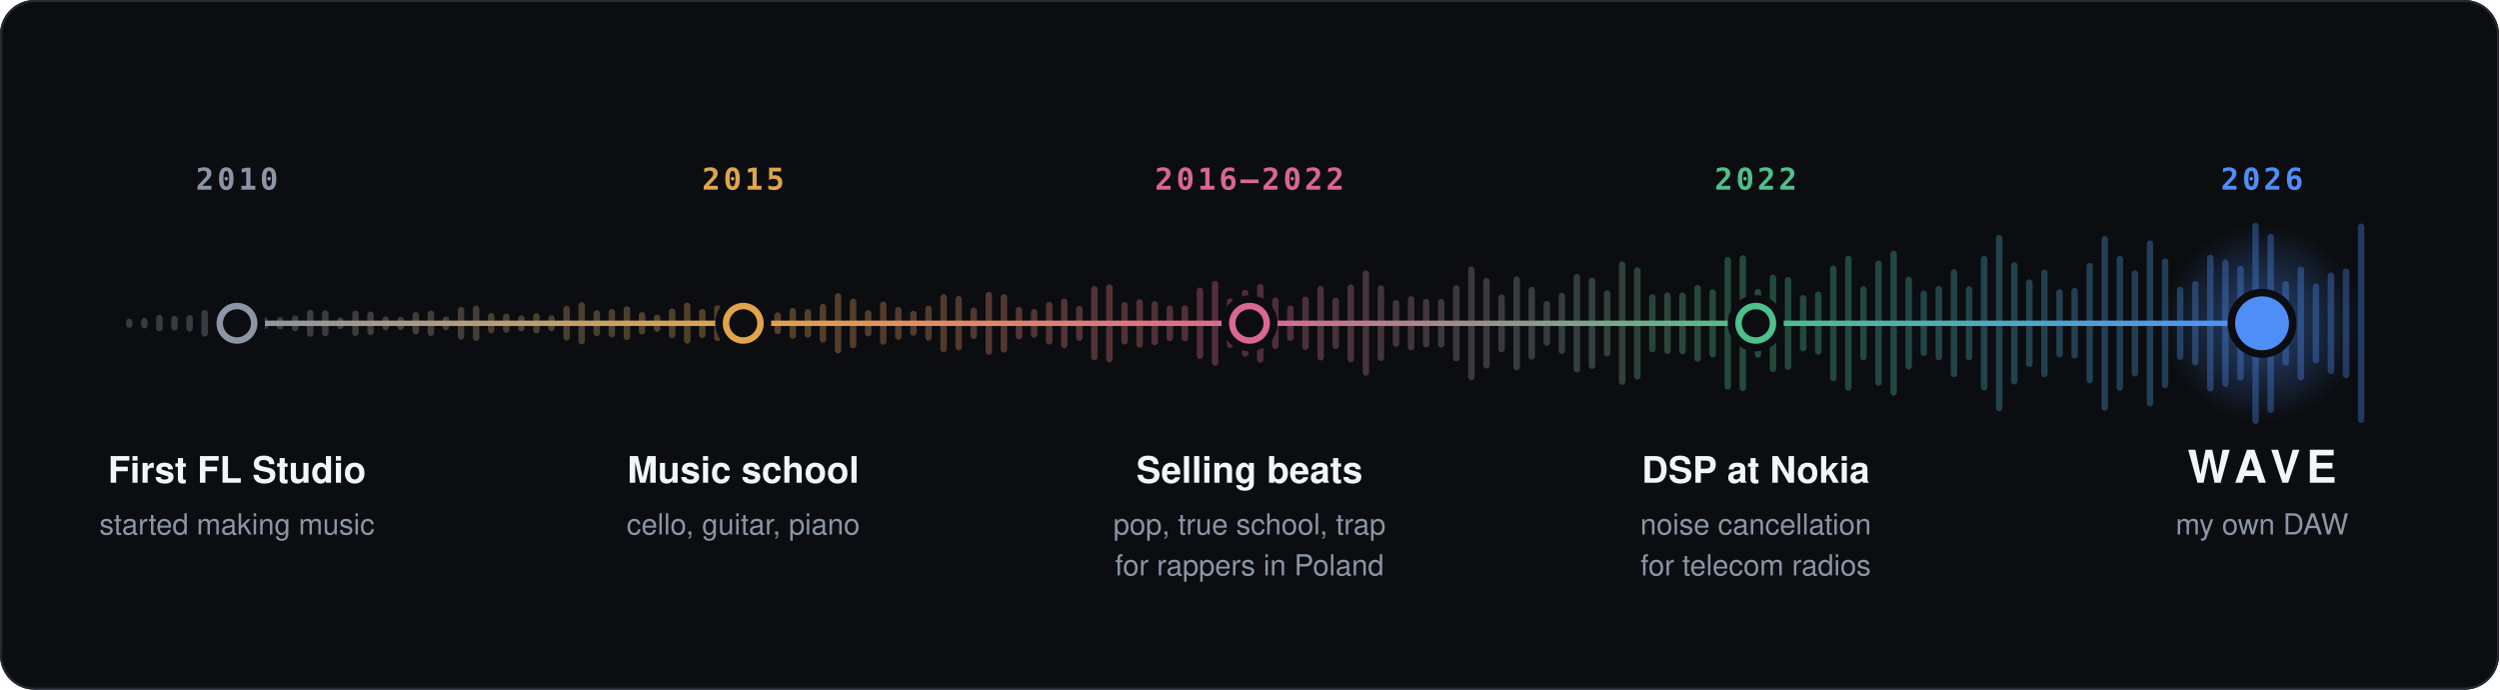
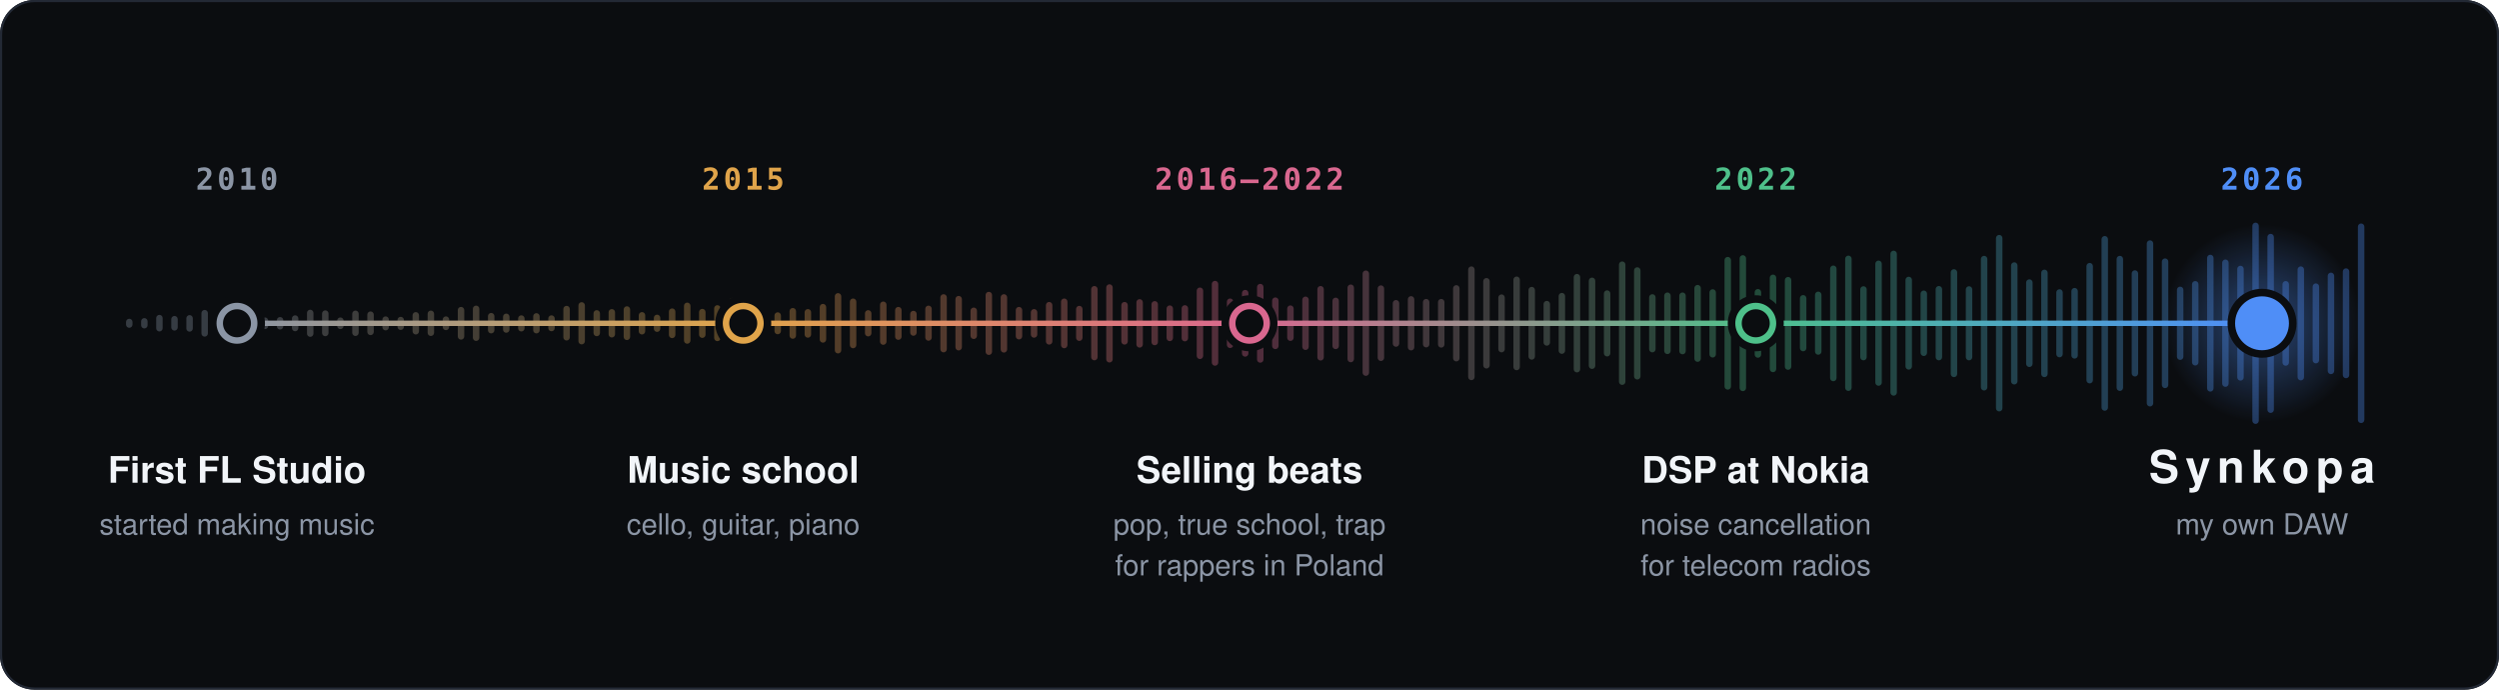
- <svg xmlns="http://www.w3.org/2000/svg" viewBox="0 0 1160 320" width="1160" height="320" role="img" aria-label="From the first FL Studio in 2010, through music school, selling beats and DSP work at Nokia, to WAVE in 2026">
+ <svg xmlns="http://www.w3.org/2000/svg" viewBox="0 0 1160 320" width="1160" height="320" role="img" aria-label="From the first FL Studio in 2010, through music school, selling beats and DSP work at Nokia, to Synkopa in 2026">
  <defs>
    <linearGradient id="line" gradientUnits="userSpaceOnUse" x1="110" x2="1050" y1="0" y2="0">
      <stop offset="0.000" stop-color="#8b95a5" />
      <stop offset="0.250" stop-color="#e0a44a" />
      <stop offset="0.500" stop-color="#d9678f" />
      <stop offset="0.750" stop-color="#4ec08a" />
      <stop offset="1.000" stop-color="#4f8ef7" />
    </linearGradient>
    <radialGradient id="glow" cx="0.5" cy="0.5" r="0.5">
      <stop offset="0" stop-color="#4f8ef7" stop-opacity=".45" />
      <stop offset="1" stop-color="#4f8ef7" stop-opacity="0" />
    </radialGradient>
  </defs>
  <rect width="1160" height="320" rx="16" fill="#0b0d10" />
  <rect x=".5" y=".5" width="1159" height="319" rx="15.5" fill="none" stroke="#232935" />
  <g fill="url(#line)" opacity=".34">
    <rect x="58.5" y="147.9" width="3" height="4.2" rx="1.5" />
    <rect x="65.5" y="147.6" width="3" height="4.8" rx="1.5" />
    <rect x="72.5" y="146.1" width="3" height="7.7" rx="1.5" />
    <rect x="79.5" y="146.6" width="3" height="6.8" rx="1.5" />
    <rect x="86.5" y="146.2" width="3" height="7.7" rx="1.5" />
    <rect x="93.5" y="143.8" width="3" height="12.4" rx="1.5" />
    <rect x="100.5" y="144.8" width="3" height="10.4" rx="1.5" />
    <rect x="107.5" y="147.7" width="3" height="4.6" rx="1.5" />
    <rect x="114.5" y="146.2" width="3" height="7.6" rx="1.5" />
    <rect x="121.5" y="147.3" width="3" height="5.4" rx="1.5" />
    <rect x="128.5" y="147.1" width="3" height="5.8" rx="1.5" />
    <rect x="135.5" y="146.3" width="3" height="7.4" rx="1.5" />
    <rect x="142.5" y="143.7" width="3" height="12.6" rx="1.5" />
    <rect x="149.5" y="144.0" width="3" height="12.0" rx="1.5" />
    <rect x="156.5" y="147.3" width="3" height="5.4" rx="1.5" />
    <rect x="163.5" y="144.1" width="3" height="11.8" rx="1.5" />
    <rect x="170.5" y="144.5" width="3" height="11.0" rx="1.5" />
    <rect x="177.5" y="146.8" width="3" height="6.5" rx="1.5" />
    <rect x="184.5" y="147.0" width="3" height="6.1" rx="1.5" />
    <rect x="191.5" y="144.8" width="3" height="10.4" rx="1.5" />
    <rect x="198.5" y="144.1" width="3" height="11.8" rx="1.5" />
    <rect x="205.5" y="146.8" width="3" height="6.4" rx="1.5" />
    <rect x="212.5" y="142.4" width="3" height="15.2" rx="1.5" />
    <rect x="219.5" y="141.8" width="3" height="16.4" rx="1.5" />
    <rect x="226.5" y="145.2" width="3" height="9.5" rx="1.5" />
    <rect x="233.5" y="145.5" width="3" height="8.9" rx="1.5" />
    <rect x="240.5" y="146.3" width="3" height="7.5" rx="1.5" />
    <rect x="247.5" y="145.3" width="3" height="9.4" rx="1.5" />
    <rect x="254.5" y="146.3" width="3" height="7.4" rx="1.5" />
    <rect x="261.5" y="141.9" width="3" height="16.1" rx="1.5" />
    <rect x="268.5" y="140.2" width="3" height="19.6" rx="1.5" />
    <rect x="275.5" y="143.9" width="3" height="12.1" rx="1.5" />
    <rect x="282.5" y="143.4" width="3" height="13.2" rx="1.5" />
    <rect x="289.5" y="142.1" width="3" height="15.7" rx="1.5" />
    <rect x="296.5" y="144.8" width="3" height="10.4" rx="1.5" />
    <rect x="303.5" y="146.0" width="3" height="8.0" rx="1.5" />
    <rect x="310.5" y="143.1" width="3" height="13.8" rx="1.5" />
    <rect x="317.5" y="140.4" width="3" height="19.1" rx="1.5" />
    <rect x="324.5" y="143.3" width="3" height="13.5" rx="1.5" />
    <rect x="331.5" y="141.6" width="3" height="16.7" rx="1.5" />
    <rect x="338.5" y="138.2" width="3" height="23.5" rx="1.5" />
    <rect x="345.5" y="141.3" width="3" height="17.4" rx="1.5" />
    <rect x="352.5" y="145.1" width="3" height="9.8" rx="1.5" />
    <rect x="359.5" y="144.9" width="3" height="10.2" rx="1.5" />
    <rect x="366.5" y="142.9" width="3" height="14.3" rx="1.5" />
    <rect x="373.5" y="143.4" width="3" height="13.3" rx="1.5" />
    <rect x="380.5" y="141.0" width="3" height="18.0" rx="1.5" />
    <rect x="387.5" y="136.0" width="3" height="28.0" rx="1.5" />
    <rect x="394.5" y="138.5" width="3" height="23.1" rx="1.5" />
    <rect x="401.5" y="143.9" width="3" height="12.2" rx="1.5" />
    <rect x="408.5" y="139.9" width="3" height="20.1" rx="1.5" />
    <rect x="415.5" y="142.4" width="3" height="15.3" rx="1.5" />
    <rect x="422.5" y="144.2" width="3" height="11.6" rx="1.5" />
    <rect x="429.5" y="141.8" width="3" height="16.3" rx="1.5" />
    <rect x="436.5" y="136.5" width="3" height="27.0" rx="1.5" />
    <rect x="443.5" y="137.3" width="3" height="25.3" rx="1.5" />
    <rect x="450.5" y="142.7" width="3" height="14.6" rx="1.5" />
    <rect x="457.5" y="135.4" width="3" height="29.3" rx="1.5" />
    <rect x="464.5" y="136.5" width="3" height="27.1" rx="1.5" />
    <rect x="471.5" y="142.4" width="3" height="15.1" rx="1.5" />
    <rect x="478.5" y="143.4" width="3" height="13.3" rx="1.5" />
    <rect x="485.5" y="140.1" width="3" height="19.8" rx="1.5" />
    <rect x="492.5" y="138.5" width="3" height="23.1" rx="1.5" />
    <rect x="499.5" y="141.9" width="3" height="16.3" rx="1.5" />
    <rect x="506.5" y="132.7" width="3" height="34.5" rx="1.5" />
    <rect x="513.5" y="131.9" width="3" height="36.3" rx="1.5" />
    <rect x="520.5" y="140.1" width="3" height="19.8" rx="1.5" />
    <rect x="527.5" y="138.8" width="3" height="22.5" rx="1.5" />
    <rect x="534.5" y="139.7" width="3" height="20.5" rx="1.5" />
    <rect x="541.5" y="141.7" width="3" height="16.6" rx="1.5" />
    <rect x="548.5" y="141.6" width="3" height="16.8" rx="1.5" />
    <rect x="555.5" y="133.4" width="3" height="33.2" rx="1.5" />
    <rect x="562.5" y="130.3" width="3" height="39.4" rx="1.5" />
    <rect x="569.5" y="138.5" width="3" height="23.0" rx="1.5" />
    <rect x="576.5" y="134.5" width="3" height="31.0" rx="1.5" />
    <rect x="583.5" y="131.7" width="3" height="36.6" rx="1.5" />
    <rect x="590.5" y="138.0" width="3" height="24.0" rx="1.5" />
    <rect x="597.5" y="141.7" width="3" height="16.5" rx="1.5" />
    <rect x="604.5" y="137.6" width="3" height="24.8" rx="1.5" />
    <rect x="611.5" y="132.7" width="3" height="34.6" rx="1.5" />
    <rect x="618.5" y="138.1" width="3" height="23.9" rx="1.5" />
    <rect x="625.5" y="132.0" width="3" height="36.1" rx="1.5" />
    <rect x="632.5" y="125.5" width="3" height="48.9" rx="1.5" />
    <rect x="639.5" y="132.4" width="3" height="35.1" rx="1.5" />
    <rect x="646.5" y="139.2" width="3" height="21.7" rx="1.5" />
    <rect x="653.5" y="137.4" width="3" height="25.2" rx="1.5" />
    <rect x="660.5" y="138.7" width="3" height="22.5" rx="1.5" />
    <rect x="667.5" y="138.7" width="3" height="22.6" rx="1.5" />
    <rect x="674.5" y="132.3" width="3" height="35.4" rx="1.5" />
    <rect x="681.5" y="123.6" width="3" height="52.8" rx="1.5" />
    <rect x="688.5" y="129.0" width="3" height="42.0" rx="1.5" />
    <rect x="695.5" y="136.6" width="3" height="26.9" rx="1.5" />
    <rect x="702.5" y="128.3" width="3" height="43.5" rx="1.5" />
    <rect x="709.5" y="133.1" width="3" height="33.8" rx="1.5" />
    <rect x="716.5" y="139.6" width="3" height="20.8" rx="1.5" />
    <rect x="723.5" y="135.9" width="3" height="28.3" rx="1.5" />
    <rect x="730.5" y="127.1" width="3" height="45.7" rx="1.5" />
    <rect x="737.5" y="128.8" width="3" height="42.4" rx="1.5" />
    <rect x="744.5" y="134.7" width="3" height="30.7" rx="1.5" />
    <rect x="751.5" y="121.3" width="3" height="57.3" rx="1.5" />
    <rect x="758.5" y="124.0" width="3" height="52.1" rx="1.5" />
    <rect x="765.5" y="136.5" width="3" height="27.0" rx="1.5" />
    <rect x="772.5" y="135.7" width="3" height="28.6" rx="1.5" />
    <rect x="779.5" y="135.7" width="3" height="28.7" rx="1.5" />
    <rect x="786.5" y="132.2" width="3" height="35.7" rx="1.5" />
    <rect x="793.5" y="134.2" width="3" height="31.7" rx="1.5" />
    <rect x="800.5" y="119.2" width="3" height="61.6" rx="1.5" />
    <rect x="807.5" y="118.4" width="3" height="63.1" rx="1.5" />
    <rect x="814.5" y="134.1" width="3" height="31.9" rx="1.5" />
    <rect x="821.5" y="127.4" width="3" height="45.3" rx="1.5" />
    <rect x="828.5" y="128.5" width="3" height="43.1" rx="1.5" />
    <rect x="835.5" y="136.9" width="3" height="26.1" rx="1.5" />
    <rect x="842.5" y="135.3" width="3" height="29.3" rx="1.5" />
    <rect x="849.5" y="123.2" width="3" height="53.7" rx="1.5" />
    <rect x="856.5" y="118.6" width="3" height="62.8" rx="1.5" />
    <rect x="863.5" y="132.8" width="3" height="34.4" rx="1.5" />
    <rect x="870.5" y="120.9" width="3" height="58.1" rx="1.5" />
    <rect x="877.5" y="116.3" width="3" height="67.3" rx="1.5" />
    <rect x="884.5" y="128.4" width="3" height="43.1" rx="1.5" />
    <rect x="891.5" y="134.8" width="3" height="30.4" rx="1.5" />
    <rect x="898.5" y="132.7" width="3" height="34.5" rx="1.5" />
    <rect x="905.5" y="124.9" width="3" height="50.1" rx="1.5" />
    <rect x="912.5" y="132.8" width="3" height="34.4" rx="1.5" />
    <rect x="919.5" y="118.7" width="3" height="62.5" rx="1.5" />
    <rect x="926.5" y="109.0" width="3" height="81.9" rx="1.5" />
    <rect x="933.5" y="121.7" width="3" height="56.7" rx="1.5" />
    <rect x="940.5" y="129.6" width="3" height="40.7" rx="1.5" />
    <rect x="947.5" y="125.1" width="3" height="49.9" rx="1.5" />
    <rect x="954.5" y="134.2" width="3" height="31.6" rx="1.5" />
    <rect x="961.5" y="133.6" width="3" height="32.8" rx="1.5" />
    <rect x="968.5" y="122.0" width="3" height="55.9" rx="1.5" />
    <rect x="975.5" y="109.5" width="3" height="81.1" rx="1.5" />
    <rect x="982.5" y="118.7" width="3" height="62.7" rx="1.5" />
    <rect x="989.5" y="125.4" width="3" height="49.3" rx="1.5" />
    <rect x="996.5" y="111.5" width="3" height="77.1" rx="1.5" />
    <rect x="1003.5" y="119.9" width="3" height="60.2" rx="1.5" />
    <rect x="1010.5" y="133.0" width="3" height="34.0" rx="1.5" />
    <rect x="1017.5" y="130.4" width="3" height="39.2" rx="1.5" />
    <rect x="1024.5" y="118.2" width="3" height="63.5" rx="1.5" />
    <rect x="1031.5" y="120.4" width="3" height="59.1" rx="1.5" />
    <rect x="1038.5" y="123.3" width="3" height="53.3" rx="1.5" />
    <rect x="1045.5" y="103.3" width="3" height="93.4" rx="1.5" />
    <rect x="1052.5" y="108.5" width="3" height="83.1" rx="1.5" />
    <rect x="1059.5" y="130.4" width="3" height="39.3" rx="1.5" />
    <rect x="1066.5" y="123.6" width="3" height="52.9" rx="1.5" />
    <rect x="1073.5" y="131.5" width="3" height="37.1" rx="1.5" />
    <rect x="1080.5" y="126.5" width="3" height="47.1" rx="1.5" />
    <rect x="1087.5" y="124.5" width="3" height="51.0" rx="1.5" />
    <rect x="1094.5" y="103.7" width="3" height="92.6" rx="1.5" />
  </g>
  <path d="M110 150H1050" stroke="url(#line)" stroke-width="2.5" stroke-linecap="round" />
  <circle cx="1050" cy="150" r="46" fill="url(#glow)" />
  <circle cx="110" cy="150" r="13" fill="#0b0d10" />
  <circle cx="110" cy="150" r="8" fill="#0b0d10" stroke="#8b95a5" stroke-width="3" />
  <text x="110" y="88" text-anchor="middle" font-family="ui-monospace,'Cascadia Mono',Consolas,Menlo,monospace" font-size="14" font-weight="600" letter-spacing="1.5" fill="#8b95a5">2010</text>
  <text x="110" y="224" text-anchor="middle" font-family="'Segoe UI',system-ui,-apple-system,Helvetica,Arial,sans-serif" font-size="17" font-weight="700" fill="#f2f5f9">First FL Studio</text>
  <text x="110" y="248" text-anchor="middle" font-family="'Segoe UI',system-ui,-apple-system,Helvetica,Arial,sans-serif" font-size="13.5" fill="#8b95a5">started making music</text>
  <circle cx="345" cy="150" r="13" fill="#0b0d10" />
  <circle cx="345" cy="150" r="8" fill="#0b0d10" stroke="#e0a44a" stroke-width="3" />
  <text x="345" y="88" text-anchor="middle" font-family="ui-monospace,'Cascadia Mono',Consolas,Menlo,monospace" font-size="14" font-weight="600" letter-spacing="1.5" fill="#e0a44a">2015</text>
  <text x="345" y="224" text-anchor="middle" font-family="'Segoe UI',system-ui,-apple-system,Helvetica,Arial,sans-serif" font-size="17" font-weight="700" fill="#f2f5f9">Music school</text>
  <text x="345" y="248" text-anchor="middle" font-family="'Segoe UI',system-ui,-apple-system,Helvetica,Arial,sans-serif" font-size="13.5" fill="#8b95a5">cello, guitar, piano</text>
  <circle cx="580" cy="150" r="13" fill="#0b0d10" />
  <circle cx="580" cy="150" r="8" fill="#0b0d10" stroke="#d9678f" stroke-width="3" />
  <text x="580" y="88" text-anchor="middle" font-family="ui-monospace,'Cascadia Mono',Consolas,Menlo,monospace" font-size="14" font-weight="600" letter-spacing="1.5" fill="#d9678f">2016–2022</text>
  <text x="580" y="224" text-anchor="middle" font-family="'Segoe UI',system-ui,-apple-system,Helvetica,Arial,sans-serif" font-size="17" font-weight="700" fill="#f2f5f9">Selling beats</text>
  <text x="580" y="248" text-anchor="middle" font-family="'Segoe UI',system-ui,-apple-system,Helvetica,Arial,sans-serif" font-size="13.5" fill="#8b95a5">pop, true school, trap</text>
  <text x="580" y="267" text-anchor="middle" font-family="'Segoe UI',system-ui,-apple-system,Helvetica,Arial,sans-serif" font-size="13.5" fill="#8b95a5">for rappers in Poland</text>
  <circle cx="815" cy="150" r="13" fill="#0b0d10" />
  <circle cx="815" cy="150" r="8" fill="#0b0d10" stroke="#4ec08a" stroke-width="3" />
  <text x="815" y="88" text-anchor="middle" font-family="ui-monospace,'Cascadia Mono',Consolas,Menlo,monospace" font-size="14" font-weight="600" letter-spacing="1.5" fill="#4ec08a">2022</text>
  <text x="815" y="224" text-anchor="middle" font-family="'Segoe UI',system-ui,-apple-system,Helvetica,Arial,sans-serif" font-size="17" font-weight="700" fill="#f2f5f9">DSP at Nokia</text>
  <text x="815" y="248" text-anchor="middle" font-family="'Segoe UI',system-ui,-apple-system,Helvetica,Arial,sans-serif" font-size="13.5" fill="#8b95a5">noise cancellation</text>
  <text x="815" y="267" text-anchor="middle" font-family="'Segoe UI',system-ui,-apple-system,Helvetica,Arial,sans-serif" font-size="13.5" fill="#8b95a5">for telecom radios</text>
  <circle cx="1050" cy="150" r="16" fill="#0b0d10" />
  <circle cx="1050" cy="150" r="11" fill="#4f8ef7" stroke="#4f8ef7" stroke-width="3" />
  <text x="1050" y="88" text-anchor="middle" font-family="ui-monospace,'Cascadia Mono',Consolas,Menlo,monospace" font-size="14" font-weight="600" letter-spacing="1.5" fill="#4f8ef7">2026</text>
-   <text x="1050" y="224" text-anchor="middle" font-family="'Segoe UI',system-ui,-apple-system,Helvetica,Arial,sans-serif" font-size="21" font-weight="700" fill="#f2f5f9" letter-spacing="3">WAVE</text>
+   <text x="1050" y="224" text-anchor="middle" font-family="'Segoe UI',system-ui,-apple-system,Helvetica,Arial,sans-serif" font-size="21" font-weight="700" fill="#f2f5f9" letter-spacing="3">Synkopa</text>
  <text x="1050" y="248" text-anchor="middle" font-family="'Segoe UI',system-ui,-apple-system,Helvetica,Arial,sans-serif" font-size="13.5" fill="#8b95a5">my own DAW</text>
</svg>
